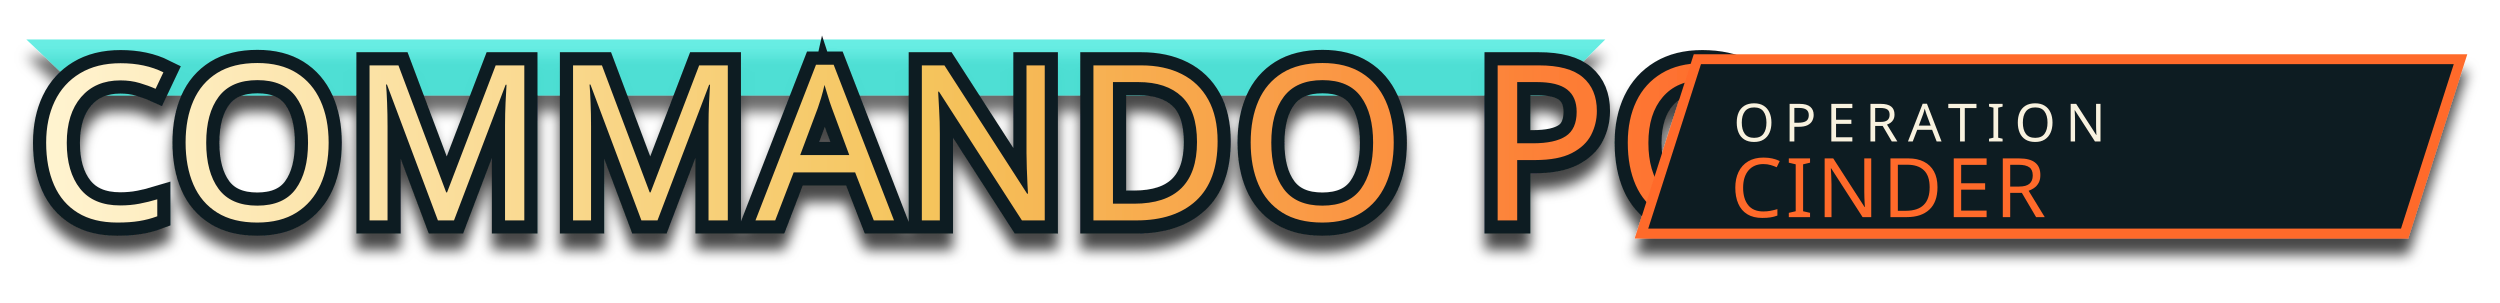
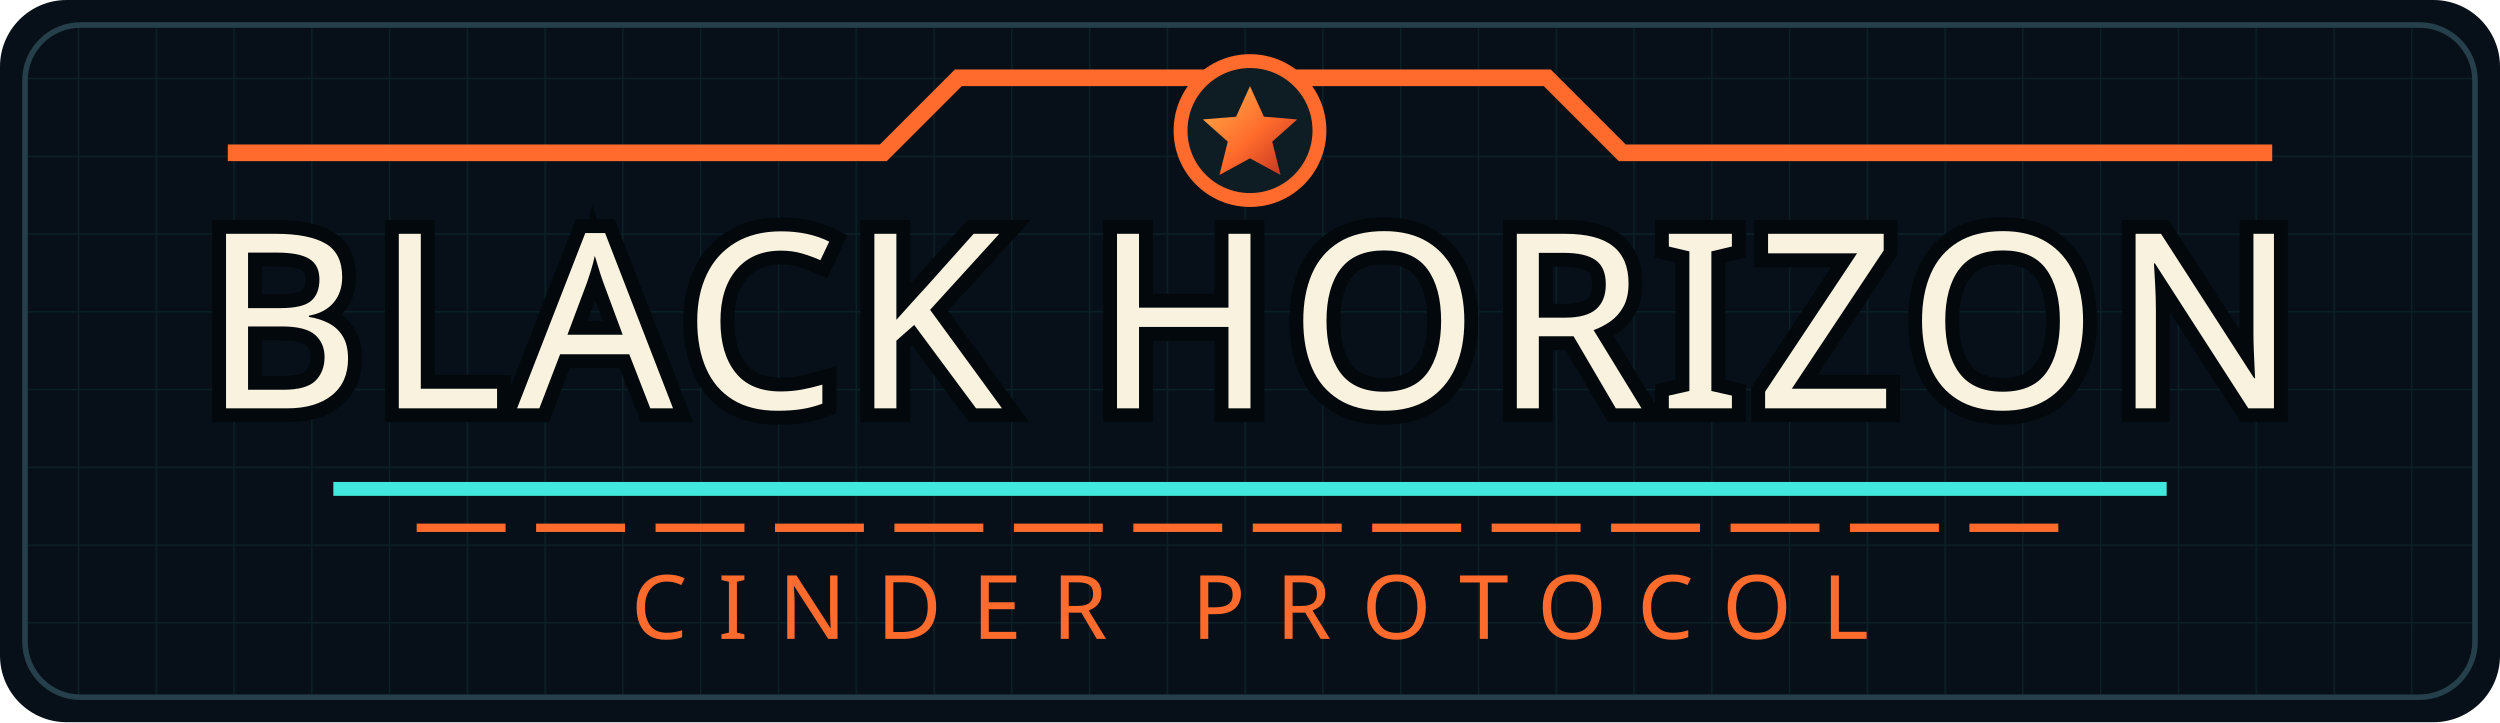
- <svg xmlns="http://www.w3.org/2000/svg" viewBox="0 0 760 92" role="img" aria-labelledby="t d">
+ <svg xmlns="http://www.w3.org/2000/svg" width="900" height="260" viewBox="0 0 900 260">
  <defs>
-     <linearGradient id="g" x1="0" x2="1">
-       <stop stop-color="#fff3cf" />
-       <stop offset=".52" stop-color="#f5c45c" />
-       <stop offset="1" stop-color="#ff6b2c" />
+     <filter id="shadow" x="-50%" y="-50%" width="200%" height="200%">
+       <feDropShadow dx="0" dy="7" stdDeviation="5" flood-color="#000" flood-opacity=".65" />
+     </filter>
+     <filter id="glow" x="-100%" y="-100%" width="300%" height="300%">
+       <feGaussianBlur stdDeviation="4" result="b" />
+       <feMerge>
+         <feMergeNode in="b" />
+         <feMergeNode in="SourceGraphic" />
+       </feMerge>
+     </filter>
+     <linearGradient id="copper" x1="0" y1="0" x2="1" y2="1">
+       <stop stop-color="#ffb24a" />
+       <stop offset=".55" stop-color="#ff6b2c" />
+       <stop offset="1" stop-color="#b92c1f" />
    </linearGradient>
-     <filter id="s" x="-20%" y="-20%" width="140%" height="140%">
-       <feDropShadow dx="0" dy="5" stdDeviation="2" flood-color="#000" flood-opacity=".72" />
-     </filter>
+     <linearGradient id="cyanG" x1="0" y1="0" x2="1" y2="1">
+       <stop stop-color="#b6fff6" />
+       <stop offset=".45" stop-color="#42e8dc" />
+       <stop offset="1" stop-color="#167d8a" />
+     </linearGradient>
+     <linearGradient id="steelG" x1="0" y1="0" x2="1" y2="1">
+       <stop stop-color="#9eb6bc" />
+       <stop offset=".5" stop-color="#415862" />
+       <stop offset="1" stop-color="#18262d" />
+     </linearGradient>
+     <linearGradient id="sandG" x1="0" y1="0" x2="0" y2="1">
+       <stop stop-color="#f0c77b" />
+       <stop offset=".5" stop-color="#d58d4c" />
+       <stop offset="1" stop-color="#704238" />
+     </linearGradient>
+     <radialGradient id="blast">
+       <stop stop-color="#fffbd0" />
+       <stop offset=".25" stop-color="#ffd45a" />
+       <stop offset=".58" stop-color="#ff6b2c" />
+       <stop offset="1" stop-color="#541b24" stop-opacity="0" />
+     </radialGradient>
+     <pattern id="halftone" width="12" height="12" patternUnits="userSpaceOnUse">
+       <circle cx="2" cy="2" r="1.6" fill="#071018" opacity=".18" />
+     </pattern>
+     <pattern id="grid" width="28" height="28" patternUnits="userSpaceOnUse">
+       <path d="M28 0H0V28" fill="none" stroke="#42e8dc" stroke-opacity=".08" stroke-width="1" />
+     </pattern>
  </defs>
-   <g filter="url(#s)">
-     <path d="M8 12h480l-17 17H26z" fill="#42e8dc" opacity=".8" />
-     <text x="10" y="67" fill="url(#g)" stroke="#111b20" stroke-width="8" paint-order="stroke" font-family="Impact,Arial Black,sans-serif" font-size="66" letter-spacing="2">COMMANDO PC</text>
-     <path d="M516 18h232l-17 53H499z" fill="#111b20" stroke="#ff6b2c" stroke-width="3" />
-     <text x="527" y="43" fill="#f8f2df" font-family="Arial Black,sans-serif" font-size="16" letter-spacing="3">OPERATION</text>
-     <text x="526" y="66" fill="#ff6b2c" font-family="Arial Black,sans-serif" font-size="25" letter-spacing="1">CINDER</text>
+   <rect width="900" height="260" rx="24" fill="#071018" />
+   <rect x="9" y="9" width="882" height="242" rx="20" fill="url(#grid)" stroke="#25404b" stroke-width="2" />
+   <path d="M82 55H318L345 28H557L584 55H818" fill="none" stroke="#ff6b2c" stroke-width="6" />
+   <g transform="translate(450 47)">
+     <circle r="25" fill="#0e1c24" stroke="#ff6b2c" stroke-width="5" />
+     <path d="M0-16L5-5 17-4 8 4 11 16 0 10-11 16-8 4-17-4-5-5Z" fill="url(#copper)" />
  </g>
+   <text x="450" y="147" text-anchor="middle" fill="#f8f2df" stroke="#02080c" stroke-width="10" paint-order="stroke" font-family="Impact,Arial Black,sans-serif" font-size="88" letter-spacing="5">BLACK HORIZON</text>
+   <path d="M120 176H780" stroke="#42e8dc" stroke-width="5" />
+   <path d="M150 190H750" stroke="#ff6b2c" stroke-width="3" stroke-dasharray="32 11" />
+   <text x="450" y="230" text-anchor="middle" fill="#ff6b2c" font-family="Arial Black,system-ui,sans-serif" font-size="32" letter-spacing="11">CINDER PROTOCOL</text>
</svg>
